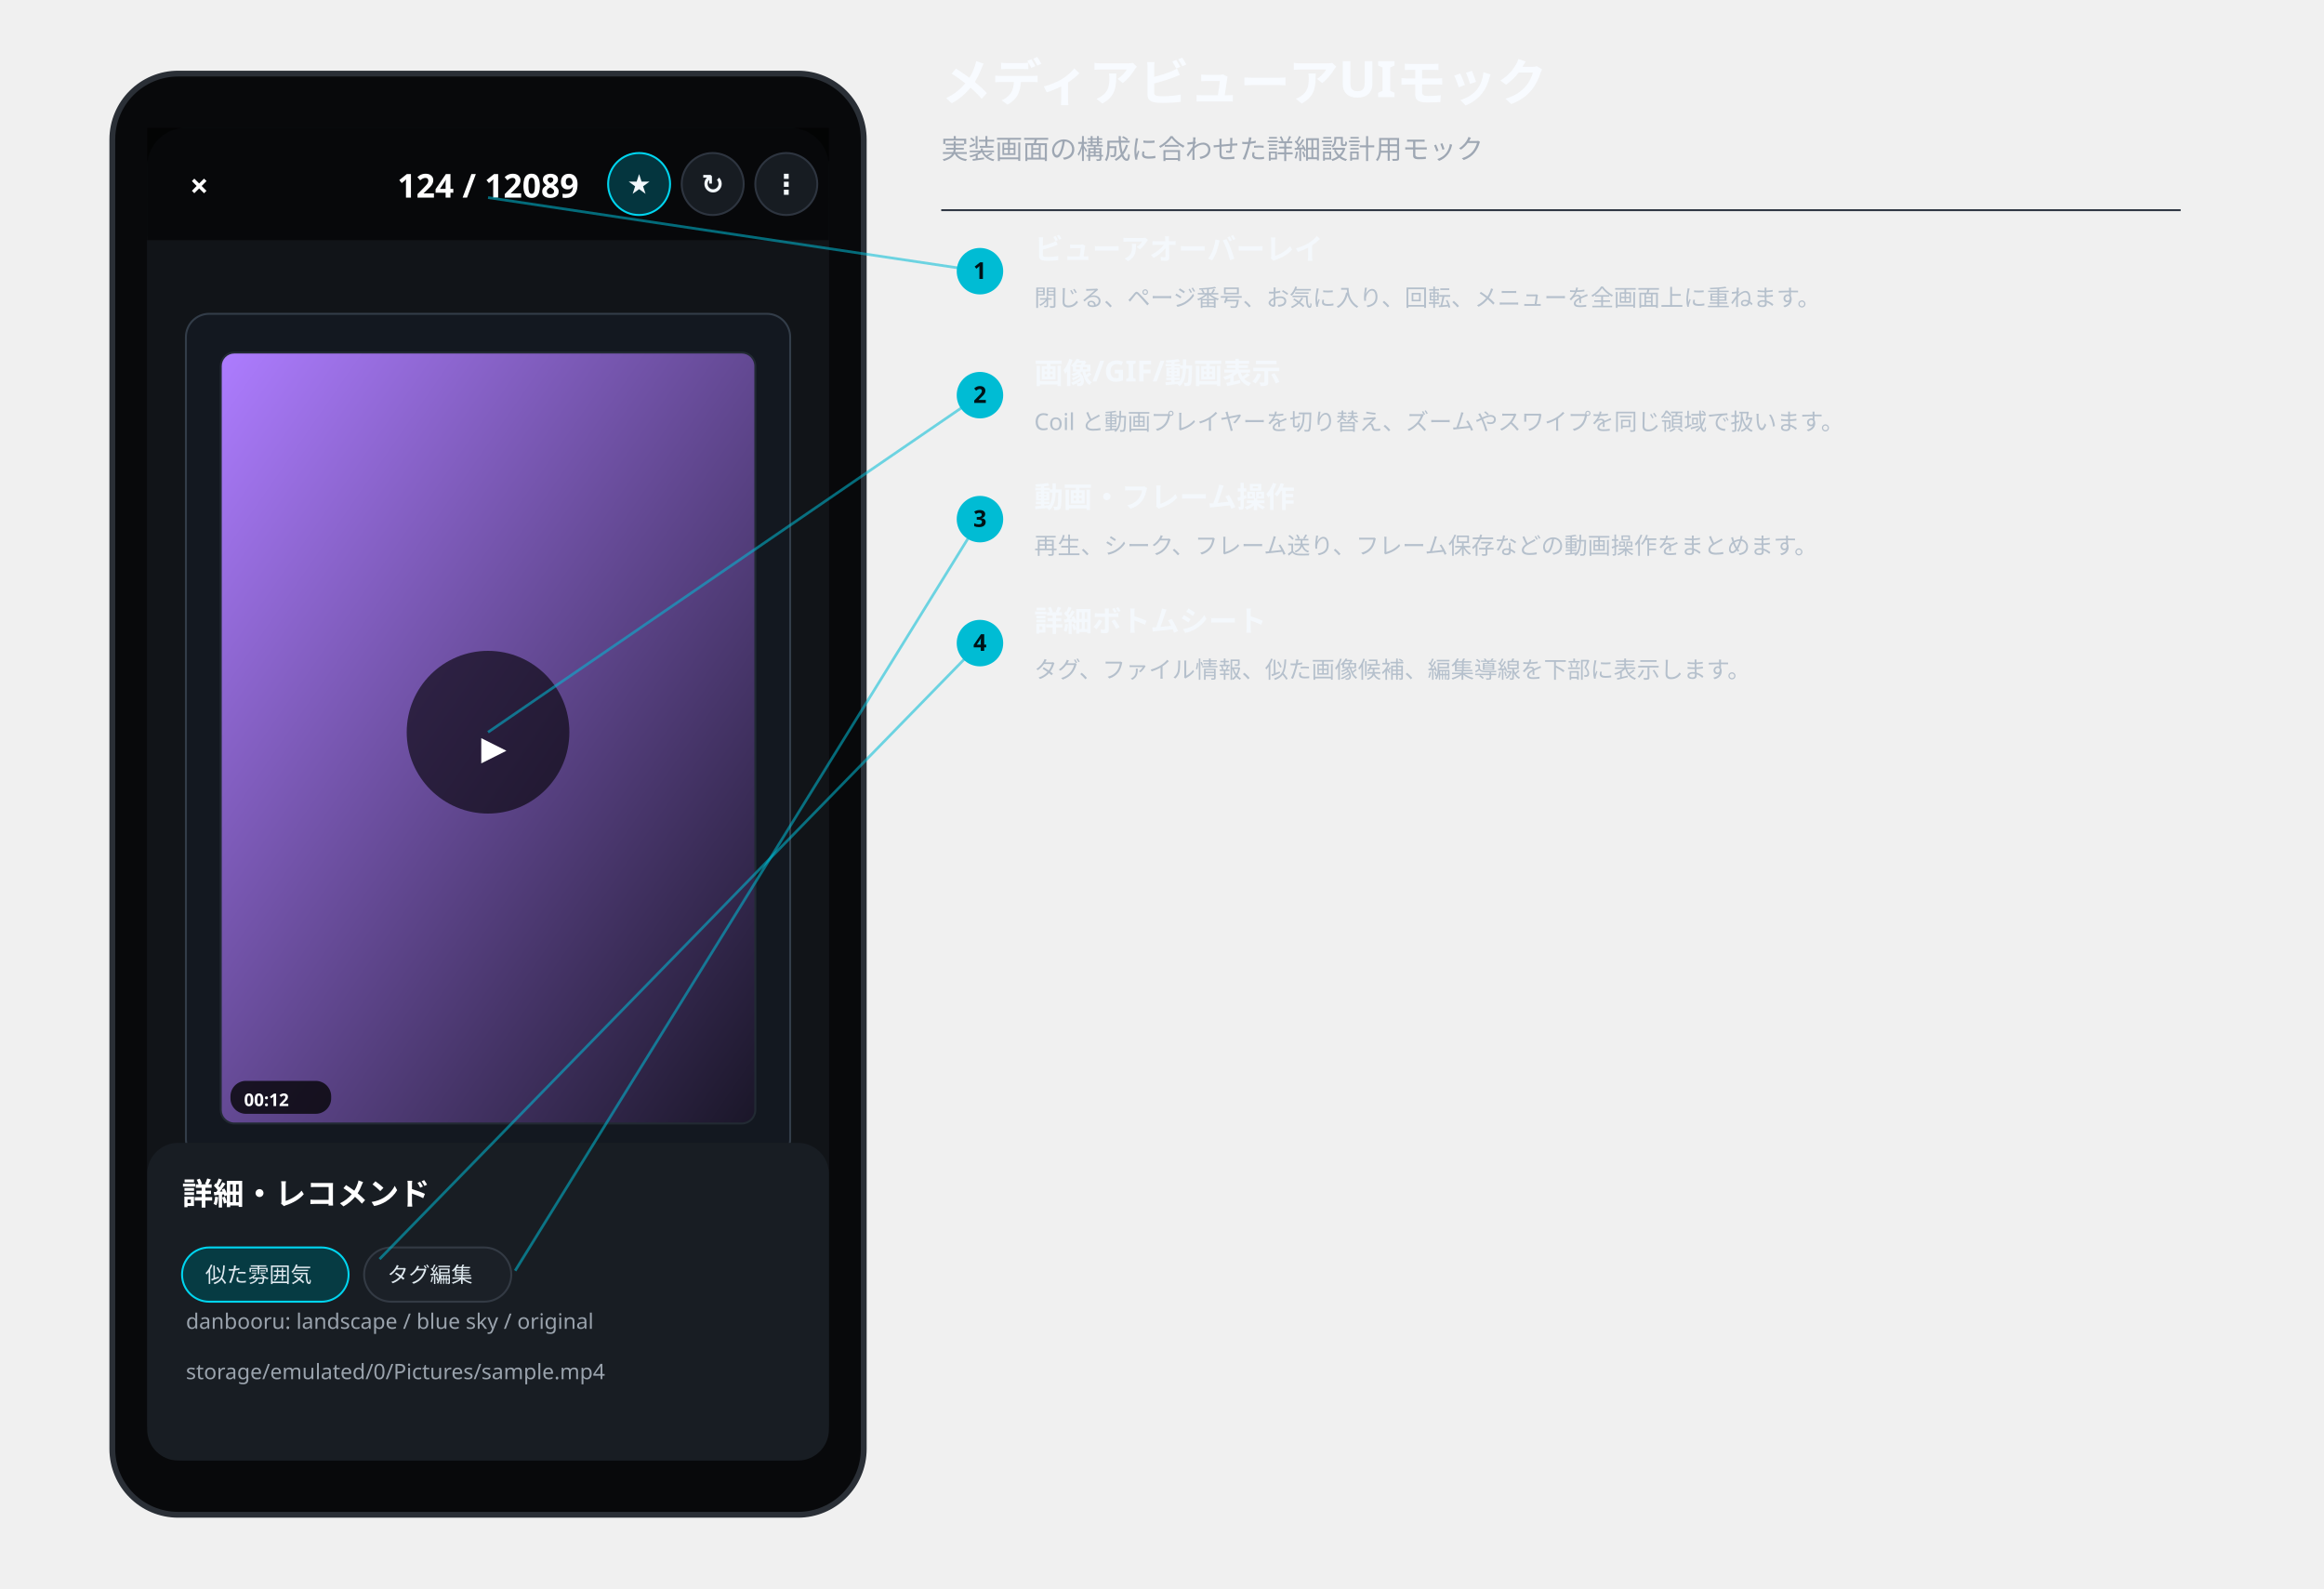
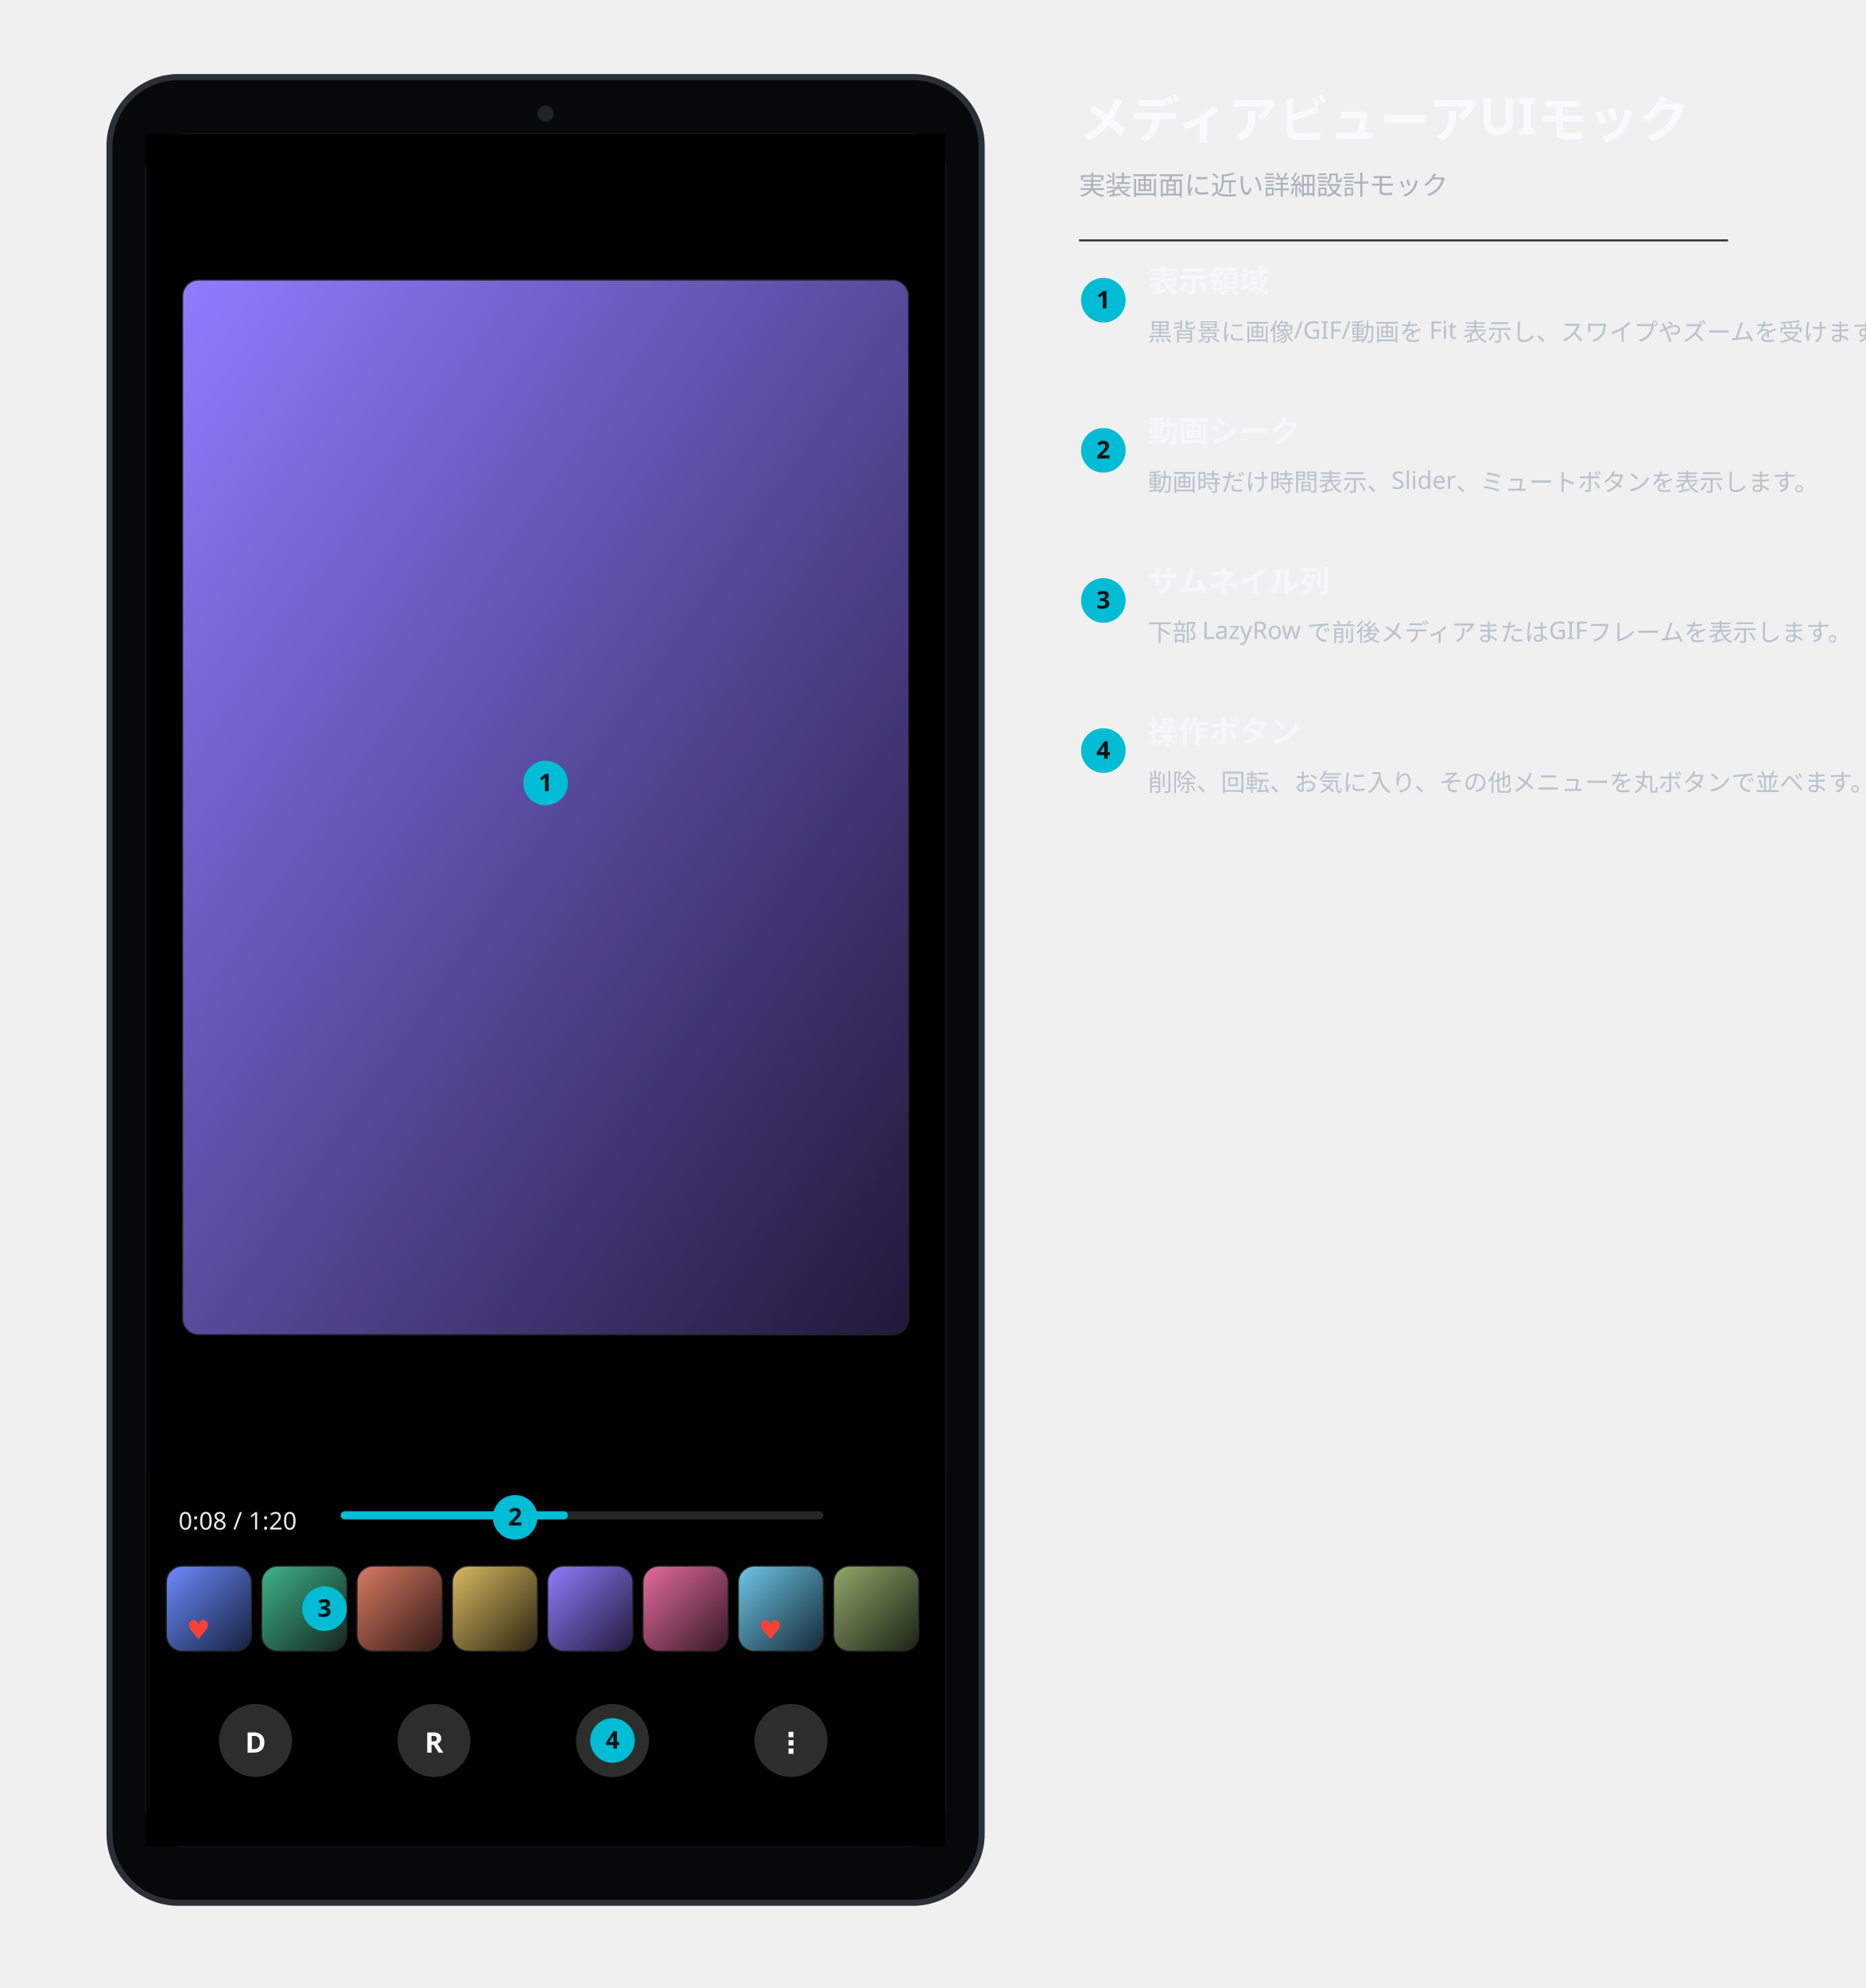
- <svg xmlns="http://www.w3.org/2000/svg" width="1200" height="820" viewBox="0 0 1200 820" role="img" aria-labelledby="title">
+ <svg xmlns="http://www.w3.org/2000/svg" width="920" height="980" viewBox="0 0 920 980" role="img" aria-labelledby="title">
  <defs>
-     <linearGradient id="thumbGrad0" x1="0" y1="0" x2="1" y2="1">
-       <stop stop-color="#3e6bff" />
-       <stop offset="1" stop-color="#101827" />
+     <linearGradient id="thumb0" x1="0" y1="0" x2="1" y2="1">
+       <stop stop-color="#6C8BFF" />
+       <stop offset="1" stop-color="#15203D" />
    </linearGradient>
-     <linearGradient id="thumbGrad1" x1="0" y1="0" x2="1" y2="1">
-       <stop stop-color="#19b38b" />
-       <stop offset="1" stop-color="#162021" />
+     <linearGradient id="thumb1" x1="0" y1="0" x2="1" y2="1">
+       <stop stop-color="#3EB489" />
+       <stop offset="1" stop-color="#14251D" />
    </linearGradient>
-     <linearGradient id="thumbGrad2" x1="0" y1="0" x2="1" y2="1">
-       <stop stop-color="#ce5f4a" />
-       <stop offset="1" stop-color="#271715" />
+     <linearGradient id="thumb2" x1="0" y1="0" x2="1" y2="1">
+       <stop stop-color="#D77A61" />
+       <stop offset="1" stop-color="#301915" />
    </linearGradient>
-     <linearGradient id="thumbGrad3" x1="0" y1="0" x2="1" y2="1">
-       <stop stop-color="#d9b94e" />
-       <stop offset="1" stop-color="#201b12" />
+     <linearGradient id="thumb3" x1="0" y1="0" x2="1" y2="1">
+       <stop stop-color="#D7B95F" />
+       <stop offset="1" stop-color="#2C2412" />
    </linearGradient>
-     <linearGradient id="thumbGrad4" x1="0" y1="0" x2="1" y2="1">
-       <stop stop-color="#ad7cff" />
-       <stop offset="1" stop-color="#1a1628" />
+     <linearGradient id="thumb4" x1="0" y1="0" x2="1" y2="1">
+       <stop stop-color="#8F7CFF" />
+       <stop offset="1" stop-color="#21193A" />
    </linearGradient>
-     <linearGradient id="thumbGrad5" x1="0" y1="0" x2="1" y2="1">
-       <stop stop-color="#e3659d" />
-       <stop offset="1" stop-color="#27151d" />
+     <linearGradient id="thumb5" x1="0" y1="0" x2="1" y2="1">
+       <stop stop-color="#E56B9F" />
+       <stop offset="1" stop-color="#351826" />
    </linearGradient>
-     <linearGradient id="thumbGrad6" x1="0" y1="0" x2="1" y2="1">
-       <stop stop-color="#4fb6d8" />
-       <stop offset="1" stop-color="#111c22" />
+     <linearGradient id="thumb6" x1="0" y1="0" x2="1" y2="1">
+       <stop stop-color="#6EC6E8" />
+       <stop offset="1" stop-color="#132836" />
    </linearGradient>
-     <linearGradient id="thumbGrad7" x1="0" y1="0" x2="1" y2="1">
-       <stop stop-color="#8aa25e" />
-       <stop offset="1" stop-color="#151b14" />
+     <linearGradient id="thumb7" x1="0" y1="0" x2="1" y2="1">
+       <stop stop-color="#92A76A" />
+       <stop offset="1" stop-color="#1A2214" />
    </linearGradient>
  </defs>
  <style>
  svg{background:#101316;font-family:'Yu Gothic','Meiryo',system-ui,sans-serif}
-   .phone{fill:#08090b;stroke:#2a2f36;stroke-width:3}
-   .screen{fill:#111418}
-   .appbar,.bottomBar{fill:#050607}
-   .sensor{fill:#303640}
-   .title{fill:#fff;font-size:17px;font-weight:700}
-   .docTitle{fill:#f8fbff;font-size:26px;font-weight:800}
-   .docSub{fill:#9ea7b3;font-size:14px}
-   .txt{fill:#eaf0f6;font-size:13px}
-   .small{fill:#d8dee6;font-size:12px}
-   .tinyDim{fill:#89929d;font-size:10px}
-   .smallDim{fill:#9aa3ad;font-size:11px}
-   .chip{fill:#1b2027;stroke:#333a44;stroke-width:1}
-   .chip.selected{fill:#063b43;stroke:#00d5ef}
-   .chipText{fill:#dfe9ef;font-size:11px}
-   .icon{fill:#171c22;stroke:#2e3540}
-   .activeIcon{fill:#04353e;stroke:#00d5ef}
-   .iconText{fill:#f2f7fb;font-size:14px;font-weight:700}
-   .thumb{stroke:#222a33;stroke-width:1}
-   .badge{fill:#050607cc}
+   .device{fill:#07080A;stroke:#2B3038;stroke-width:3}
+   .screen{stroke:#171A1F;stroke-width:1}
+   .camera{fill:#1E242C}
+   .barTitle{font-size:20px;font-weight:500}
+   .barIcon{font-size:25px;font-weight:600}
+   .barIconSmall{font-size:18px;font-weight:600}
+   .iconCircle{fill:#2D2D2D}
+   .iconLabel{font-size:14px;font-weight:700;fill:#FFFFFF}
+   .thumb{stroke:#222;stroke-width:.6}
+   .badge{fill:#000000AA}
  .badgeText{fill:#fff;font-size:9px;font-weight:700}
-   .star{fill:#ffdb65;font-size:15px}
-   .section{fill:#181d23}
-   .card{fill:#1a1f26;stroke:#303844;stroke-width:1}
-   .card2{fill:#131820;stroke:#333d49;stroke-width:1}
-   .cardTitle{fill:#f6f8fb;font-size:13px;font-weight:700}
-   .metric{fill:#ffffff;font-size:21px;font-weight:800}
-   .metricLabel{fill:#9ca6b2;font-size:10px}
-   .menu{fill:#b8c0cb;font-size:17px}
-   .accentBlue{fill:#00c8e6}.accentGreen{fill:#25d68a}.accentYellow{fill:#ffd25d}.accentRed{fill:#ff6565}
-   .scrim{fill:#00000099}
-   .dialog{fill:#20252d;stroke:#48505c}
-   .dialogTitle{fill:#fff;font-size:16px;font-weight:800}
-   .dialogText{fill:#dce4ec;font-size:12px}
-   .primaryBtn{fill:#00bcd4}
-   .secondaryBtn{fill:#242b34;stroke:#46505c}
-   .btnText{fill:#001216;font-size:12px;font-weight:800}
-   .navCircle{fill:#1a2028}.navCircleOn{fill:#00bcd4}
-   .navIcon{fill:#fff;font-size:11px;font-weight:900}
-   .navText{fill:#8f99a5;font-size:9px}.navTextOn{fill:#dffaff;font-size:9px;font-weight:800}
-   .scrollTrack{fill:#20252c}.scrollThumb{fill:#00bcd4}.bubble{fill:#00bcd4}
-   .bubbleText{fill:#001216;font-size:11px;font-weight:800}
-   .num{fill:#00bcd4}.numText{fill:#001216;font-size:12px;font-weight:900}
-   .line{stroke:#00bcd4;stroke-width:1.4;stroke-opacity:.55}
-   .callTitle{fill:#f4f8fc;font-size:15px;font-weight:800}
-   .callBody{fill:#b5c0cc;font-size:12px}
-   .separator{fill:#303844}
-   .progressBg{fill:#2a313b}.progress{fill:#00bcd4}
-   .input{fill:#11161c;stroke:#4c5664}
-   .tabOn{fill:#00bcd4}.tabOff{fill:#222932}
-   .tabTextOn{fill:#001216;font-size:11px;font-weight:800}.tabText{fill:#cbd4dd;font-size:11px}
+   .fav{fill:#F44336;font-size:13px;font-weight:700}
+   .txt{fill:#fff;font-size:13px}
+   .headerText{fill:#fff;font-size:20px;font-weight:500}
+   .small{fill:#E8EAED;font-size:12px}
+   .muted{fill:#9E9E9E;font-size:12px}
+   .bottomPill{fill:#000000D9}
+   .navGlyph,.navText{fill:#8F8F8F}
+   .navGlyphOn,.navTextOn{fill:#FFFFFF;font-weight:700}
+   .navGlyph,.navGlyphOn{font-size:19px}
+   .navText,.navTextOn{font-size:9px}
+   .scrollThumb{fill:#FFFFFFCC}
+   .scrollLabel{fill:#000000C7}
+   .scrollLabelText{fill:#fff;font-size:13px}
+   .marker{fill:#00BCD4}
+   .markerText{fill:#001216;font-size:12px;font-weight:900}
+   .docTitle{fill:#F8FAFC;font-size:25px;font-weight:800}
+   .docSub{fill:#AAB2BD;font-size:13px}
+   .legendTitle{fill:#F5F7FA;font-size:15px;font-weight:800}
+   .legendBody{fill:#B9C2CE;font-size:12px}
+   .catTitle{fill:#FFFFFF;font-size:13px}
+   .catSub{fill:#A0A0A0;font-size:11px}
+   .m3Card{fill:#1E1E1E}
+   .cardTitle{fill:#FFFFFF;font-size:15px;font-weight:700}
+   .cardSub{fill:#AAAAAA;font-size:11px}
+   .buttonText{font-size:14px;font-weight:700}
+   .inputBox{fill:#00000000;stroke:#80868B;stroke-width:1.2}
+   .inputLabel{fill:#BDBDBD;font-size:12px}
+   .inputText{fill:#FFFFFF;font-size:13px}
+   .dialog{fill:#1A1A1A;stroke:#2C2C2C}
+   .dialogTitle{fill:#fff;font-size:18px;font-weight:700}
+   .dialogText{fill:#D5D5D5;font-size:13px}
+   .brownCard{fill:#1D1A18;stroke:#4B4038}
+   .brownField{fill:#28231F}
+   .brownTitle{fill:#F4EFE8;font-size:18px;font-weight:700}
+   .brownText{fill:#B8ADA2;font-size:13px}
+   .brownAccent{fill:#D28A5E;font-size:13px;font-weight:700}
+   .progressTrack{fill:#FFFFFF26}
+   .progress{fill:#00BCD4}
+   .line{stroke:#00BCD4;stroke-width:1.2;opacity:.65}
</style>
-   <rect x="58" y="38" width="388" height="744" class="phone" rx="34" />
-   <rect x="76" y="66" width="352" height="688" class="screen" rx="20" />
-   <rect x="76" y="66" width="352" height="56" class="appbar" rx="20" />
-   <rect x="76" y="102" width="352" height="20" class="appbar" />
-   <circle cx="98" cy="94" r="2" class="sensor" />
-   <text x="120" y="101" class="title" />
-   <rect x="76" y="66" width="352" height="688" class="screen" rx="20" />
-   <rect x="76" y="66" width="352" height="58" class="scrim" />
-   <text x="98" y="102" class="title">×</text>
-   <text x="252" y="102" class="title" text-anchor="middle">124 / 12089</text>
-   <rect x="314" y="79" width="32" height="32" class="icon activeIcon" rx="16" />
-   <text x="330" y="100" class="iconText" text-anchor="middle">★</text>
-   <rect x="352" y="79" width="32" height="32" class="icon" rx="16" />
-   <text x="368" y="100" class="iconText" text-anchor="middle">↻</text>
-   <rect x="390" y="79" width="32" height="32" class="icon" rx="16" />
-   <text x="406" y="100" class="iconText" text-anchor="middle">⋮</text>
-   <rect x="96" y="162" width="312" height="438" class="card2" rx="12" />
-   <rect x="114" y="182" width="276" height="398" class="thumb" rx="7" fill="url(#thumbGrad4)" />
-   <rect x="119" y="558" width="52" height="17" class="badge" rx="8" />
-   <text x="126" y="571" class="badgeText">00:12</text>
-   <circle cx="252" cy="378" r="42" class="scrim" />
-   <text x="255" y="392" class="title" text-anchor="middle">▶</text>
-   <rect x="94" y="616" width="316" height="66" class="appbar" rx="12" />
-   <text x="106" y="640" class="small">00:08</text>
-   <rect x="154" y="633" width="210" height="5" class="progressBg" rx="3" />
-   <rect x="154" y="633" width="104" height="5" class="progress" rx="3" />
-   <rect x="162" y="651" width="58" height="28" class="chip" rx="14" />
-   <text x="174" y="669" class="chipText">-1f</text>
-   <rect x="234" y="651" width="58" height="28" class="chip selected" rx="14" />
-   <text x="246" y="669" class="chipText">▶</text>
-   <rect x="306" y="651" width="58" height="28" class="chip" rx="14" />
-   <text x="318" y="669" class="chipText">+1f</text>
-   <rect x="76" y="590" width="352" height="164" class="section" rx="16" />
-   <text x="94" y="622" class="dialogTitle">詳細・レコメンド</text>
-   <rect x="94" y="644" width="86" height="28" class="chip selected" rx="14" />
-   <text x="106" y="662" class="chipText">似た雰囲気</text>
-   <rect x="188" y="644" width="76" height="28" class="chip" rx="14" />
-   <text x="200" y="662" class="chipText">タグ編集</text>
-   <text x="96" y="686" class="smallDim">danbooru: landscape / blue sky / original</text>
-   <text x="96" y="712" class="smallDim">storage/emulated/0/Pictures/sample.mp4</text>
-   <text x="486" y="52" class="docTitle">メディアビューアUIモック</text>
-   <text x="486" y="82" class="docSub">実装画面の構成に合わせた詳細設計用モック</text>
-   <rect x="486" y="108" width="640" height="1" class="separator" />
-   <line x1="252" y1="102" x2="506" y2="140" class="line" />
-   <circle cx="506" cy="140" r="12" class="num" />
-   <text x="506" y="144" class="numText" text-anchor="middle">1</text>
-   <text x="534" y="134" class="callTitle">ビューアオーバーレイ</text>
-   <text x="534" y="158" class="callBody">閉じる、ページ番号、お気に入り、回転、メニューを全画面上に重ねます。</text>
-   <line x1="252" y1="378" x2="506" y2="204" class="line" />
-   <circle cx="506" cy="204" r="12" class="num" />
-   <text x="506" y="208" class="numText" text-anchor="middle">2</text>
-   <text x="534" y="198" class="callTitle">画像/GIF/動画表示</text>
-   <text x="534" y="222" class="callBody">Coil と動画プレイヤーを切り替え、ズームやスワイプを同じ領域で扱います。</text>
-   <line x1="266" y1="656" x2="506" y2="268" class="line" />
-   <circle cx="506" cy="268" r="12" class="num" />
-   <text x="506" y="272" class="numText" text-anchor="middle">3</text>
-   <text x="534" y="262" class="callTitle">動画・フレーム操作</text>
-   <text x="534" y="286" class="callBody">再生、シーク、フレーム送り、フレーム保存などの動画操作をまとめます。</text>
-   <line x1="196" y1="650" x2="506" y2="332" class="line" />
-   <circle cx="506" cy="332" r="12" class="num" />
-   <text x="506" y="336" class="numText" text-anchor="middle">4</text>
-   <text x="534" y="326" class="callTitle">詳細ボトムシート</text>
-   <text x="534" y="350" class="callBody">タグ、ファイル情報、似た画像候補、編集導線を下部に表示します。</text>
+   <rect x="54" y="38" width="430" height="900" class="device" rx="34" />
+   <rect x="72" y="66" width="394" height="844" class="screen" rx="18" fill="#000000" />
+   <circle cx="269.0" cy="56" r="4" class="camera" />
+   <rect x="72" y="66" width="394" height="844" fill="#000000" />
+   <rect x="90" y="138" width="358" height="520" class="thumb" rx="8" fill="url(#thumb4)" />
+   <rect x="72" y="726" width="394" height="184" fill="#000000D9" />
+   <text x="88" y="754" class="small">0:08 / 1:20</text>
+   <rect x="168" y="745" width="238" height="4" class="progressTrack" rx="2" />
+   <rect x="168" y="745" width="112" height="4" class="progress" rx="2" />
+   <text x="438" y="756" class="barIconSmall" text-anchor="middle">V</text>
+   <rect x="82" y="772" width="42" height="42" class="thumb" rx="8" fill="url(#thumb0)" />
+   <text x="92" y="808" class="fav">♥</text>
+   <rect x="129" y="772" width="42" height="42" class="thumb" rx="8" fill="url(#thumb1)" />
+   <rect x="176" y="772" width="42" height="42" class="thumb" rx="8" fill="url(#thumb2)" />
+   <rect x="223" y="772" width="42" height="42" class="thumb" rx="8" fill="url(#thumb3)" />
+   <rect x="270" y="772" width="42" height="42" class="thumb" rx="8" fill="url(#thumb4)" />
+   <rect x="317" y="772" width="42" height="42" class="thumb" rx="8" fill="url(#thumb5)" />
+   <rect x="364" y="772" width="42" height="42" class="thumb" rx="8" fill="url(#thumb6)" />
+   <text x="374" y="808" class="fav">♥</text>
+   <rect x="411" y="772" width="42" height="42" class="thumb" rx="8" fill="url(#thumb7)" />
+   <circle cx="126" cy="858" r="18" class="iconCircle" />
+   <text x="126" y="864" class="iconLabel" fill="#FFFFFF" text-anchor="middle">D</text>
+   <circle cx="214" cy="858" r="18" class="iconCircle" />
+   <text x="214" y="864" class="iconLabel" fill="#FFFFFF" text-anchor="middle">R</text>
+   <circle cx="302" cy="858" r="18" class="iconCircle" />
+   <text x="302" y="864" class="iconLabel" fill="#F44336" text-anchor="middle">♥</text>
+   <circle cx="390" cy="858" r="18" class="iconCircle" />
+   <text x="390" y="864" class="iconLabel" fill="#FFFFFF" text-anchor="middle">⋮</text>
+   <circle cx="269.0" cy="386" r="11" class="marker" />
+   <text x="269.0" y="390" class="markerText" text-anchor="middle">1</text>
+   <circle cx="254" cy="748" r="11" class="marker" />
+   <text x="254" y="752" class="markerText" text-anchor="middle">2</text>
+   <circle cx="160" cy="793" r="11" class="marker" />
+   <text x="160" y="797" class="markerText" text-anchor="middle">3</text>
+   <circle cx="302" cy="858" r="11" class="marker" />
+   <text x="302" y="862" class="markerText" text-anchor="middle">4</text>
+   <text x="532" y="68" class="docTitle">メディアビューアUIモック</text>
+   <text x="532" y="96" class="docSub">実装画面に近い詳細設計モック</text>
+   <rect x="532" y="118" width="320" height="1" fill="#30343A" />
+   <circle cx="544" cy="148" r="11" class="marker" />
+   <text x="544" y="152" class="markerText" text-anchor="middle">1</text>
+   <text x="566" y="144" class="legendTitle">表示領域</text>
+   <text x="566" y="168" class="legendBody">黒背景に画像/GIF/動画を Fit 表示し、スワイプやズームを受けます。</text>
+   <circle cx="544" cy="222" r="11" class="marker" />
+   <text x="544" y="226" class="markerText" text-anchor="middle">2</text>
+   <text x="566" y="218" class="legendTitle">動画シーク</text>
+   <text x="566" y="242" class="legendBody">動画時だけ時間表示、Slider、ミュートボタンを表示します。</text>
+   <circle cx="544" cy="296" r="11" class="marker" />
+   <text x="544" y="300" class="markerText" text-anchor="middle">3</text>
+   <text x="566" y="292" class="legendTitle">サムネイル列</text>
+   <text x="566" y="316" class="legendBody">下部 LazyRow で前後メディアまたはGIFフレームを表示します。</text>
+   <circle cx="544" cy="370" r="11" class="marker" />
+   <text x="544" y="374" class="markerText" text-anchor="middle">4</text>
+   <text x="566" y="366" class="legendTitle">操作ボタン</text>
+   <text x="566" y="390" class="legendBody">削除、回転、お気に入り、その他メニューを丸ボタンで並べます。</text>
</svg>
